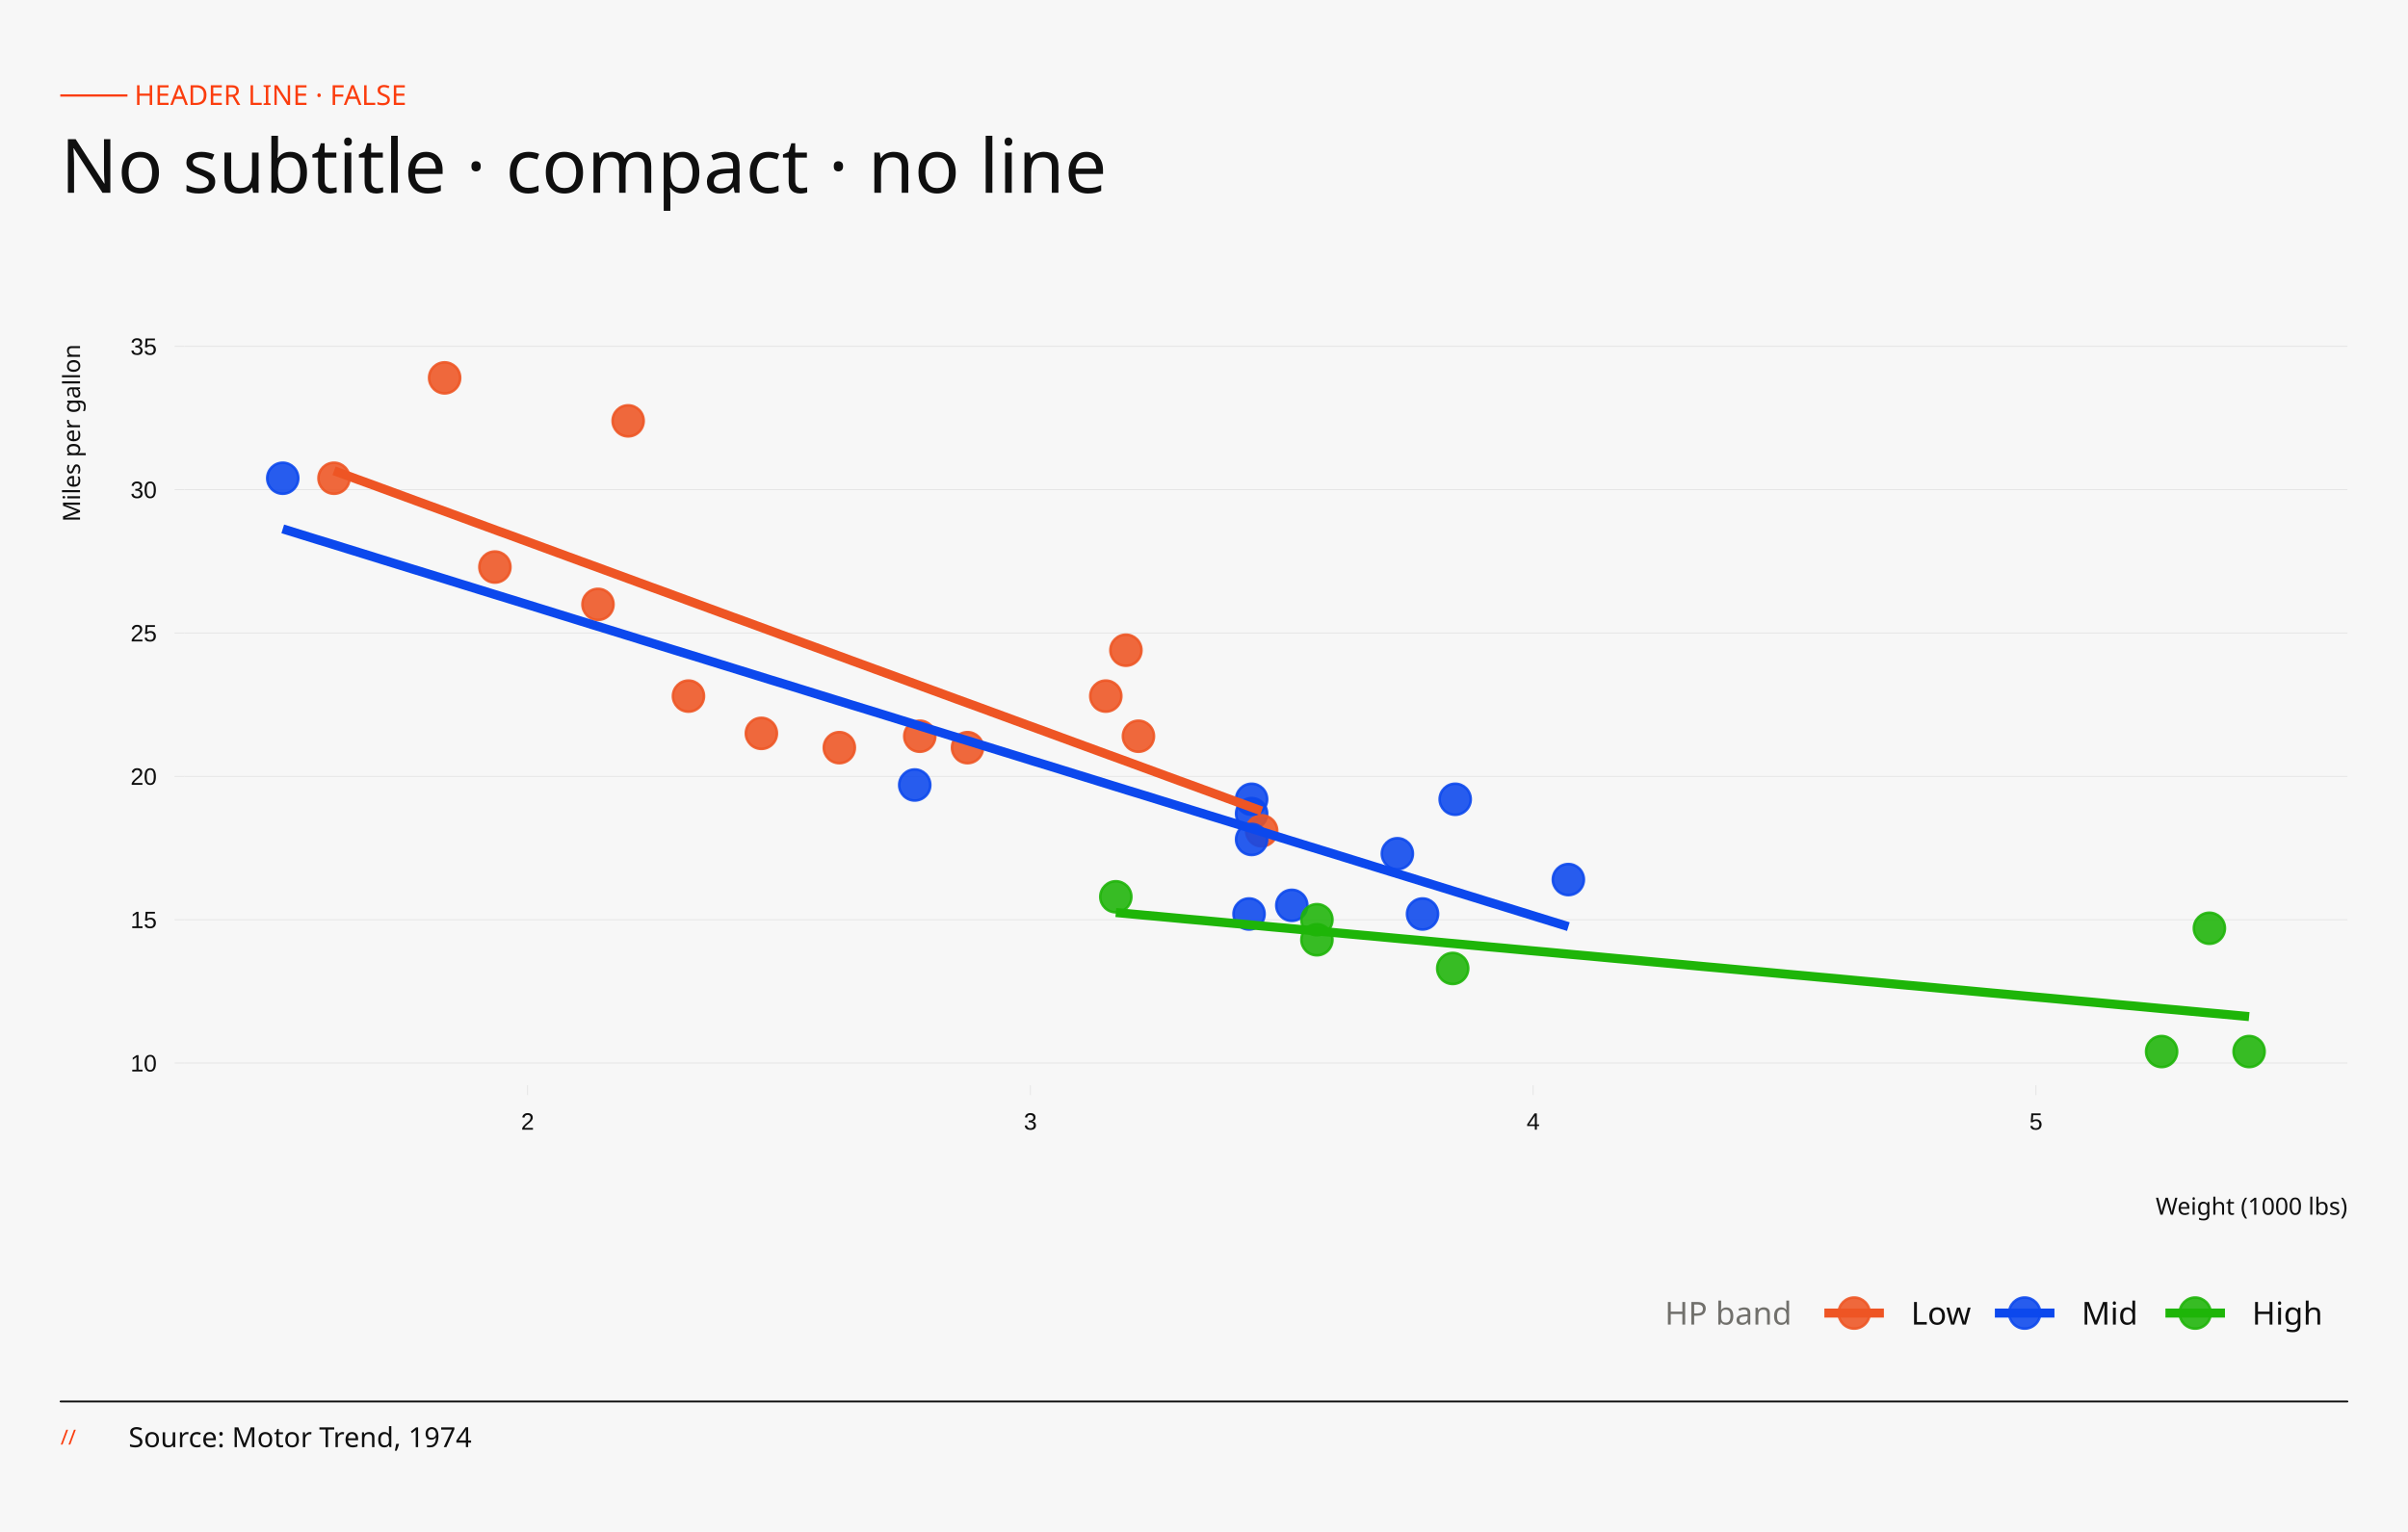
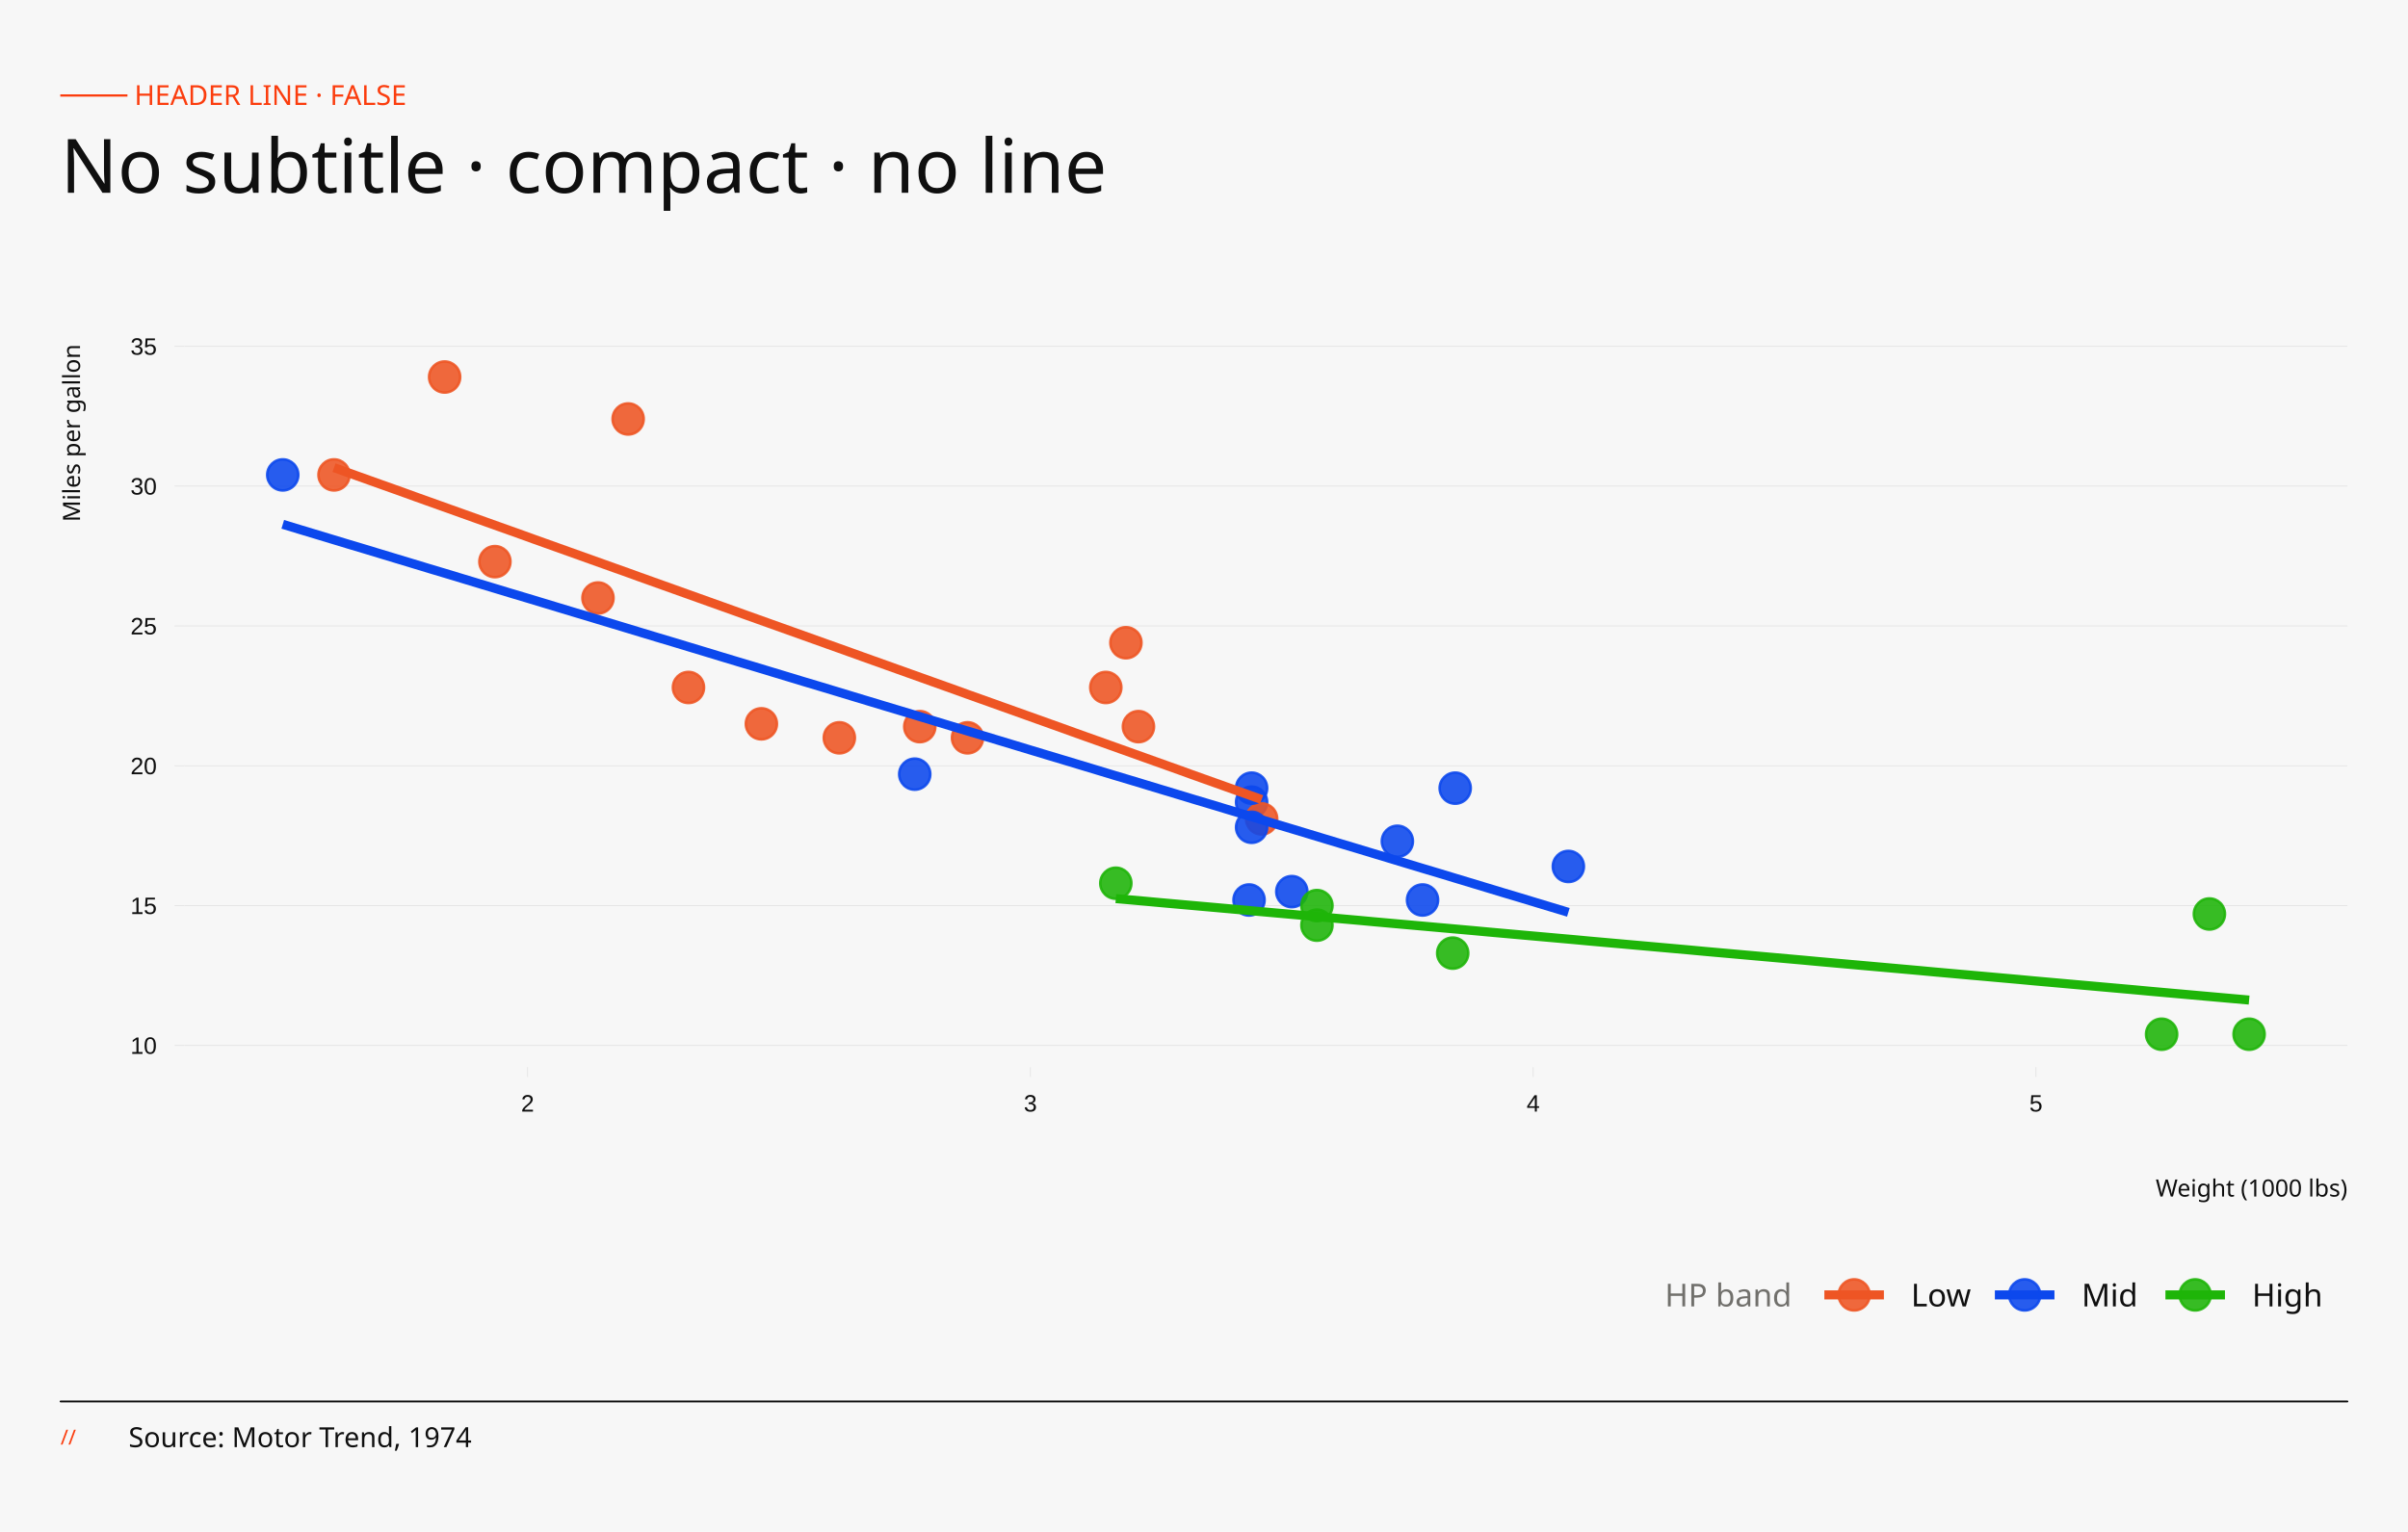
<svg xmlns="http://www.w3.org/2000/svg" width="396.00pt" height="252.00pt" viewBox="0 0 396.00 252.00">
  <g class="svglite">
    <defs>
      <style type="text/css">
    .svglite line, .svglite polyline, .svglite polygon, .svglite path, .svglite rect, .svglite circle {
      fill: none;
      stroke: #000000;
      stroke-linecap: round;
      stroke-linejoin: round;
      stroke-miterlimit: 10.00;
    }
    .svglite text {
      white-space: pre;
    }
    .svglite g.glyphgroup path {
      fill: inherit;
      stroke: none;
    }
  </style>
    </defs>
    <rect width="100%" height="100%" style="stroke: none; fill: none;" />
    <defs>
      <clipPath id="cpMC4wMHwzOTYuMDB8MC4wMHwyNTIuMDA=">
        <rect x="0.00" y="0.00" width="396.00" height="252.00" />
      </clipPath>
    </defs>
    <g clip-path="url(#cpMC4wMHwzOTYuMDB8MC4wMHwyNTIuMDA=)">
      <rect x="0.00" y="0.00" width="396.00" height="252.00" style="stroke-width: 0.63; stroke: none; fill: #F7F7F7;" />
    </g>
    <defs>
-       <clipPath id="cpMzAuMzN8Mzg2LjA0fDU2LjYyfDE3OC41Mg==">
-         <rect x="30.33" y="56.62" width="355.71" height="121.91" />
+       <clipPath id="cpMzAuMzN8Mzg2LjA0fDU2LjYyfDE3NS41NA==">
+         <rect x="30.33" y="56.62" width="355.71" height="118.92" />
      </clipPath>
    </defs>
-     <g clip-path="url(#cpMzAuMzN8Mzg2LjA0fDU2LjYyfDE3OC41Mg==)">
-       <rect x="30.33" y="56.62" width="355.71" height="121.91" style="stroke-width: 0.63; stroke: none; fill: #F7F7F7;" />
-       <polyline points="30.33,174.87 386.04,174.87 " style="stroke-width: 0.15; stroke: #E4E4E4; stroke-linecap: butt;" />
-       <polyline points="30.33,151.29 386.04,151.29 " style="stroke-width: 0.15; stroke: #E4E4E4; stroke-linecap: butt;" />
-       <polyline points="30.33,127.71 386.04,127.71 " style="stroke-width: 0.15; stroke: #E4E4E4; stroke-linecap: butt;" />
-       <polyline points="30.33,104.13 386.04,104.13 " style="stroke-width: 0.15; stroke: #E4E4E4; stroke-linecap: butt;" />
-       <polyline points="30.33,80.55 386.04,80.55 " style="stroke-width: 0.15; stroke: #E4E4E4; stroke-linecap: butt;" />
-       <polyline points="30.33,56.97 386.04,56.97 " style="stroke-width: 0.15; stroke: #E4E4E4; stroke-linecap: butt;" />
-       <circle cx="138.03" cy="122.99" r="2.56" style="stroke-width: 0.42; stroke: #EE5524; stroke-opacity: 0.88; fill: #EE5524; fill-opacity: 0.88;" />
-       <circle cx="159.11" cy="122.99" r="2.56" style="stroke-width: 0.42; stroke: #EE5524; stroke-opacity: 0.88; fill: #EE5524; fill-opacity: 0.88;" />
-       <circle cx="113.22" cy="114.51" r="2.56" style="stroke-width: 0.42; stroke: #EE5524; stroke-opacity: 0.88; fill: #EE5524; fill-opacity: 0.88;" />
-       <circle cx="187.22" cy="121.11" r="2.56" style="stroke-width: 0.42; stroke: #EE5524; stroke-opacity: 0.88; fill: #EE5524; fill-opacity: 0.88;" />
-       <circle cx="205.83" cy="133.84" r="2.56" style="stroke-width: 0.42; stroke: #0C48ED; stroke-opacity: 0.88; fill: #0C48ED; fill-opacity: 0.88;" />
-       <circle cx="207.48" cy="136.67" r="2.56" style="stroke-width: 0.42; stroke: #EE5524; stroke-opacity: 0.88; fill: #EE5524; fill-opacity: 0.88;" />
-       <circle cx="216.57" cy="154.59" r="2.56" style="stroke-width: 0.42; stroke: #1EB508; stroke-opacity: 0.88; fill: #1EB508; fill-opacity: 0.88;" />
-       <circle cx="185.16" cy="106.96" r="2.56" style="stroke-width: 0.42; stroke: #EE5524; stroke-opacity: 0.88; fill: #EE5524; fill-opacity: 0.88;" />
-       <circle cx="181.85" cy="114.51" r="2.56" style="stroke-width: 0.42; stroke: #EE5524; stroke-opacity: 0.88; fill: #EE5524; fill-opacity: 0.88;" />
-       <circle cx="205.83" cy="131.48" r="2.56" style="stroke-width: 0.42; stroke: #0C48ED; stroke-opacity: 0.88; fill: #0C48ED; fill-opacity: 0.88;" />
-       <circle cx="205.83" cy="138.09" r="2.56" style="stroke-width: 0.42; stroke: #0C48ED; stroke-opacity: 0.88; fill: #0C48ED; fill-opacity: 0.88;" />
-       <circle cx="257.92" cy="144.69" r="2.56" style="stroke-width: 0.42; stroke: #0C48ED; stroke-opacity: 0.88; fill: #0C48ED; fill-opacity: 0.88;" />
-       <circle cx="229.80" cy="140.44" r="2.56" style="stroke-width: 0.42; stroke: #0C48ED; stroke-opacity: 0.88; fill: #0C48ED; fill-opacity: 0.88;" />
-       <circle cx="233.94" cy="150.35" r="2.56" style="stroke-width: 0.42; stroke: #0C48ED; stroke-opacity: 0.88; fill: #0C48ED; fill-opacity: 0.88;" />
-       <circle cx="355.48" cy="172.98" r="2.56" style="stroke-width: 0.42; stroke: #1EB508; stroke-opacity: 0.88; fill: #1EB508; fill-opacity: 0.88;" />
-       <circle cx="369.87" cy="172.98" r="2.56" style="stroke-width: 0.42; stroke: #1EB508; stroke-opacity: 0.88; fill: #1EB508; fill-opacity: 0.88;" />
-       <circle cx="363.34" cy="152.70" r="2.56" style="stroke-width: 0.42; stroke: #1EB508; stroke-opacity: 0.88; fill: #1EB508; fill-opacity: 0.88;" />
-       <circle cx="103.30" cy="69.23" r="2.56" style="stroke-width: 0.42; stroke: #EE5524; stroke-opacity: 0.88; fill: #EE5524; fill-opacity: 0.88;" />
-       <circle cx="54.93" cy="78.67" r="2.56" style="stroke-width: 0.42; stroke: #EE5524; stroke-opacity: 0.88; fill: #EE5524; fill-opacity: 0.88;" />
-       <circle cx="73.12" cy="62.16" r="2.56" style="stroke-width: 0.42; stroke: #EE5524; stroke-opacity: 0.88; fill: #EE5524; fill-opacity: 0.88;" />
-       <circle cx="125.21" cy="120.64" r="2.56" style="stroke-width: 0.42; stroke: #EE5524; stroke-opacity: 0.88; fill: #EE5524; fill-opacity: 0.88;" />
-       <circle cx="212.44" cy="148.93" r="2.56" style="stroke-width: 0.42; stroke: #0C48ED; stroke-opacity: 0.88; fill: #0C48ED; fill-opacity: 0.88;" />
-       <circle cx="205.41" cy="150.35" r="2.56" style="stroke-width: 0.42; stroke: #0C48ED; stroke-opacity: 0.88; fill: #0C48ED; fill-opacity: 0.88;" />
-       <circle cx="238.90" cy="159.31" r="2.56" style="stroke-width: 0.42; stroke: #1EB508; stroke-opacity: 0.88; fill: #1EB508; fill-opacity: 0.88;" />
-       <circle cx="239.31" cy="131.48" r="2.56" style="stroke-width: 0.42; stroke: #0C48ED; stroke-opacity: 0.88; fill: #0C48ED; fill-opacity: 0.88;" />
-       <circle cx="81.39" cy="93.28" r="2.56" style="stroke-width: 0.42; stroke: #EE5524; stroke-opacity: 0.88; fill: #EE5524; fill-opacity: 0.88;" />
-       <circle cx="98.34" cy="99.42" r="2.56" style="stroke-width: 0.42; stroke: #EE5524; stroke-opacity: 0.88; fill: #EE5524; fill-opacity: 0.88;" />
-       <circle cx="46.50" cy="78.67" r="2.56" style="stroke-width: 0.42; stroke: #0C48ED; stroke-opacity: 0.88; fill: #0C48ED; fill-opacity: 0.88;" />
-       <circle cx="183.50" cy="147.52" r="2.56" style="stroke-width: 0.42; stroke: #1EB508; stroke-opacity: 0.88; fill: #1EB508; fill-opacity: 0.88;" />
-       <circle cx="150.43" cy="129.13" r="2.56" style="stroke-width: 0.42; stroke: #0C48ED; stroke-opacity: 0.88; fill: #0C48ED; fill-opacity: 0.88;" />
-       <circle cx="216.57" cy="151.29" r="2.56" style="stroke-width: 0.42; stroke: #1EB508; stroke-opacity: 0.88; fill: #1EB508; fill-opacity: 0.88;" />
-       <circle cx="151.26" cy="121.11" r="2.56" style="stroke-width: 0.42; stroke: #EE5524; stroke-opacity: 0.88; fill: #EE5524; fill-opacity: 0.88;" />
-       <polyline points="54.93,77.44 56.86,78.15 58.79,78.86 60.72,79.56 62.65,80.27 64.59,80.98 66.52,81.69 68.45,82.40 70.38,83.11 72.31,83.81 74.24,84.52 76.17,85.23 78.10,85.94 80.03,86.65 81.96,87.36 83.90,88.06 85.83,88.77 87.76,89.48 89.69,90.19 91.62,90.90 93.55,91.61 95.48,92.32 97.41,93.02 99.34,93.73 101.27,94.44 103.21,95.15 105.14,95.86 107.07,96.57 109.00,97.27 110.93,97.98 112.86,98.69 114.79,99.40 116.72,100.11 118.65,100.82 120.58,101.53 122.52,102.23 124.45,102.94 126.38,103.65 128.31,104.36 130.24,105.07 132.17,105.78 134.10,106.48 136.03,107.19 137.96,107.90 139.89,108.61 141.83,109.32 143.76,110.03 145.69,110.73 147.62,111.44 149.55,112.15 151.48,112.86 153.41,113.57 155.34,114.28 157.27,114.99 159.20,115.69 161.14,116.40 163.07,117.11 165.00,117.82 166.93,118.53 168.86,119.24 170.79,119.94 172.72,120.65 174.65,121.36 176.58,122.07 178.51,122.78 180.45,123.49 182.38,124.20 184.31,124.90 186.24,125.61 188.17,126.32 190.10,127.03 192.03,127.74 193.96,128.45 195.89,129.15 197.82,129.86 199.76,130.57 201.69,131.28 203.62,131.99 205.55,132.70 207.48,133.40 " style="stroke-width: 1.49; stroke: #EE5524; stroke-linecap: butt;" />
-       <polyline points="46.50,87.00 49.17,87.83 51.85,88.66 54.53,89.48 57.20,90.31 59.88,91.14 62.55,91.97 65.23,92.80 67.91,93.63 70.58,94.45 73.26,95.28 75.93,96.11 78.61,96.94 81.29,97.77 83.96,98.59 86.64,99.42 89.32,100.25 91.99,101.08 94.67,101.91 97.34,102.74 100.02,103.56 102.70,104.39 105.37,105.22 108.05,106.05 110.73,106.88 113.40,107.70 116.08,108.53 118.75,109.36 121.43,110.19 124.11,111.02 126.78,111.85 129.46,112.67 132.13,113.50 134.81,114.33 137.49,115.16 140.16,115.99 142.84,116.81 145.52,117.64 148.19,118.47 150.87,119.30 153.54,120.13 156.22,120.96 158.90,121.78 161.57,122.61 164.25,123.44 166.93,124.27 169.60,125.10 172.28,125.92 174.95,126.75 177.63,127.58 180.31,128.41 182.98,129.24 185.66,130.07 188.34,130.89 191.01,131.72 193.69,132.55 196.36,133.38 199.04,134.21 201.72,135.03 204.39,135.86 207.07,136.69 209.74,137.52 212.42,138.35 215.10,139.18 217.77,140.00 220.45,140.83 223.13,141.66 225.80,142.49 228.48,143.32 231.15,144.14 233.83,144.97 236.51,145.80 239.18,146.63 241.86,147.46 244.54,148.29 247.21,149.11 249.89,149.94 252.56,150.77 255.24,151.60 257.92,152.43 " style="stroke-width: 1.49; stroke: #0C48ED; stroke-linecap: butt;" />
-       <polyline points="183.50,150.11 185.86,150.33 188.22,150.55 190.58,150.76 192.94,150.98 195.30,151.20 197.66,151.41 200.02,151.63 202.37,151.85 204.73,152.06 207.09,152.28 209.45,152.50 211.81,152.71 214.17,152.93 216.53,153.15 218.89,153.36 221.25,153.58 223.61,153.80 225.97,154.01 228.32,154.23 230.68,154.45 233.04,154.66 235.40,154.88 237.76,155.10 240.12,155.31 242.48,155.53 244.84,155.75 247.20,155.96 249.56,156.18 251.91,156.40 254.27,156.61 256.63,156.83 258.99,157.05 261.35,157.26 263.71,157.48 266.07,157.70 268.43,157.91 270.79,158.13 273.15,158.35 275.51,158.56 277.86,158.78 280.22,159.00 282.58,159.21 284.94,159.43 287.30,159.65 289.66,159.86 292.02,160.08 294.38,160.30 296.74,160.51 299.10,160.73 301.46,160.94 303.81,161.16 306.17,161.38 308.53,161.59 310.89,161.81 313.25,162.03 315.61,162.24 317.97,162.46 320.33,162.68 322.69,162.89 325.05,163.11 327.41,163.33 329.76,163.54 332.12,163.76 334.48,163.98 336.84,164.19 339.20,164.41 341.56,164.63 343.92,164.84 346.28,165.06 348.64,165.28 351.00,165.49 353.36,165.71 355.71,165.93 358.07,166.14 360.43,166.36 362.79,166.58 365.15,166.79 367.51,167.01 369.87,167.23 " style="stroke-width: 1.49; stroke: #1EB508; stroke-linecap: butt;" />
+     <g clip-path="url(#cpMzAuMzN8Mzg2LjA0fDU2LjYyfDE3NS41NA==)">
+       <rect x="30.33" y="56.62" width="355.71" height="118.92" style="stroke-width: 0.63; stroke: none; fill: #F7F7F7;" />
+       <polyline points="30.33,171.97 386.04,171.97 " style="stroke-width: 0.15; stroke: #E4E4E4; stroke-linecap: butt;" />
+       <polyline points="30.33,148.97 386.04,148.97 " style="stroke-width: 0.15; stroke: #E4E4E4; stroke-linecap: butt;" />
+       <polyline points="30.33,125.97 386.04,125.97 " style="stroke-width: 0.15; stroke: #E4E4E4; stroke-linecap: butt;" />
+       <polyline points="30.33,102.97 386.04,102.97 " style="stroke-width: 0.15; stroke: #E4E4E4; stroke-linecap: butt;" />
+       <polyline points="30.33,79.96 386.04,79.96 " style="stroke-width: 0.15; stroke: #E4E4E4; stroke-linecap: butt;" />
+       <polyline points="30.33,56.96 386.04,56.96 " style="stroke-width: 0.15; stroke: #E4E4E4; stroke-linecap: butt;" />
+       <circle cx="138.03" cy="121.37" r="2.56" style="stroke-width: 0.42; stroke: #EE5524; stroke-opacity: 0.88; fill: #EE5524; fill-opacity: 0.88;" />
+       <circle cx="159.11" cy="121.37" r="2.56" style="stroke-width: 0.42; stroke: #EE5524; stroke-opacity: 0.88; fill: #EE5524; fill-opacity: 0.88;" />
+       <circle cx="113.22" cy="113.09" r="2.56" style="stroke-width: 0.42; stroke: #EE5524; stroke-opacity: 0.88; fill: #EE5524; fill-opacity: 0.88;" />
+       <circle cx="187.22" cy="119.53" r="2.56" style="stroke-width: 0.42; stroke: #EE5524; stroke-opacity: 0.88; fill: #EE5524; fill-opacity: 0.88;" />
+       <circle cx="205.83" cy="131.95" r="2.56" style="stroke-width: 0.42; stroke: #0C48ED; stroke-opacity: 0.88; fill: #0C48ED; fill-opacity: 0.88;" />
+       <circle cx="207.48" cy="134.71" r="2.56" style="stroke-width: 0.42; stroke: #EE5524; stroke-opacity: 0.88; fill: #EE5524; fill-opacity: 0.88;" />
+       <circle cx="216.57" cy="152.19" r="2.56" style="stroke-width: 0.42; stroke: #1EB508; stroke-opacity: 0.88; fill: #1EB508; fill-opacity: 0.88;" />
+       <circle cx="185.16" cy="105.73" r="2.56" style="stroke-width: 0.42; stroke: #EE5524; stroke-opacity: 0.88; fill: #EE5524; fill-opacity: 0.88;" />
+       <circle cx="181.85" cy="113.09" r="2.56" style="stroke-width: 0.42; stroke: #EE5524; stroke-opacity: 0.88; fill: #EE5524; fill-opacity: 0.88;" />
+       <circle cx="205.83" cy="129.65" r="2.56" style="stroke-width: 0.42; stroke: #0C48ED; stroke-opacity: 0.88; fill: #0C48ED; fill-opacity: 0.88;" />
+       <circle cx="205.83" cy="136.09" r="2.56" style="stroke-width: 0.42; stroke: #0C48ED; stroke-opacity: 0.88; fill: #0C48ED; fill-opacity: 0.88;" />
+       <circle cx="257.92" cy="142.53" r="2.56" style="stroke-width: 0.42; stroke: #0C48ED; stroke-opacity: 0.88; fill: #0C48ED; fill-opacity: 0.88;" />
+       <circle cx="229.80" cy="138.39" r="2.56" style="stroke-width: 0.42; stroke: #0C48ED; stroke-opacity: 0.88; fill: #0C48ED; fill-opacity: 0.88;" />
+       <circle cx="233.94" cy="148.05" r="2.56" style="stroke-width: 0.42; stroke: #0C48ED; stroke-opacity: 0.88; fill: #0C48ED; fill-opacity: 0.88;" />
+       <circle cx="355.48" cy="170.13" r="2.56" style="stroke-width: 0.42; stroke: #1EB508; stroke-opacity: 0.88; fill: #1EB508; fill-opacity: 0.88;" />
+       <circle cx="369.87" cy="170.13" r="2.56" style="stroke-width: 0.42; stroke: #1EB508; stroke-opacity: 0.88; fill: #1EB508; fill-opacity: 0.88;" />
+       <circle cx="363.34" cy="150.35" r="2.56" style="stroke-width: 0.42; stroke: #1EB508; stroke-opacity: 0.88; fill: #1EB508; fill-opacity: 0.88;" />
+       <circle cx="103.30" cy="68.92" r="2.56" style="stroke-width: 0.42; stroke: #EE5524; stroke-opacity: 0.88; fill: #EE5524; fill-opacity: 0.88;" />
+       <circle cx="54.93" cy="78.12" r="2.56" style="stroke-width: 0.42; stroke: #EE5524; stroke-opacity: 0.88; fill: #EE5524; fill-opacity: 0.88;" />
+       <circle cx="73.12" cy="62.02" r="2.56" style="stroke-width: 0.42; stroke: #EE5524; stroke-opacity: 0.88; fill: #EE5524; fill-opacity: 0.88;" />
+       <circle cx="125.21" cy="119.07" r="2.56" style="stroke-width: 0.42; stroke: #EE5524; stroke-opacity: 0.88; fill: #EE5524; fill-opacity: 0.88;" />
+       <circle cx="212.44" cy="146.67" r="2.56" style="stroke-width: 0.42; stroke: #0C48ED; stroke-opacity: 0.88; fill: #0C48ED; fill-opacity: 0.88;" />
+       <circle cx="205.41" cy="148.05" r="2.56" style="stroke-width: 0.42; stroke: #0C48ED; stroke-opacity: 0.88; fill: #0C48ED; fill-opacity: 0.88;" />
+       <circle cx="238.90" cy="156.79" r="2.56" style="stroke-width: 0.42; stroke: #1EB508; stroke-opacity: 0.88; fill: #1EB508; fill-opacity: 0.88;" />
+       <circle cx="239.31" cy="129.65" r="2.56" style="stroke-width: 0.42; stroke: #0C48ED; stroke-opacity: 0.88; fill: #0C48ED; fill-opacity: 0.88;" />
+       <circle cx="81.39" cy="92.39" r="2.56" style="stroke-width: 0.42; stroke: #EE5524; stroke-opacity: 0.88; fill: #EE5524; fill-opacity: 0.88;" />
+       <circle cx="98.34" cy="98.37" r="2.56" style="stroke-width: 0.42; stroke: #EE5524; stroke-opacity: 0.88; fill: #EE5524; fill-opacity: 0.88;" />
+       <circle cx="46.50" cy="78.12" r="2.56" style="stroke-width: 0.42; stroke: #0C48ED; stroke-opacity: 0.88; fill: #0C48ED; fill-opacity: 0.88;" />
+       <circle cx="183.50" cy="145.29" r="2.56" style="stroke-width: 0.42; stroke: #1EB508; stroke-opacity: 0.88; fill: #1EB508; fill-opacity: 0.88;" />
+       <circle cx="150.43" cy="127.35" r="2.56" style="stroke-width: 0.42; stroke: #0C48ED; stroke-opacity: 0.88; fill: #0C48ED; fill-opacity: 0.88;" />
+       <circle cx="216.57" cy="148.97" r="2.56" style="stroke-width: 0.42; stroke: #1EB508; stroke-opacity: 0.88; fill: #1EB508; fill-opacity: 0.88;" />
+       <circle cx="151.26" cy="119.53" r="2.56" style="stroke-width: 0.42; stroke: #EE5524; stroke-opacity: 0.88; fill: #EE5524; fill-opacity: 0.88;" />
+       <polyline points="54.93,76.93 56.86,77.62 58.79,78.31 60.72,79.00 62.65,79.69 64.59,80.38 66.52,81.07 68.45,81.77 70.38,82.46 72.31,83.15 74.24,83.84 76.17,84.53 78.10,85.22 80.03,85.91 81.96,86.60 83.90,87.29 85.83,87.98 87.76,88.68 89.69,89.37 91.62,90.06 93.55,90.75 95.48,91.44 97.41,92.13 99.34,92.82 101.27,93.51 103.21,94.20 105.14,94.90 107.07,95.59 109.00,96.28 110.93,96.97 112.86,97.66 114.79,98.35 116.72,99.04 118.65,99.73 120.58,100.42 122.52,101.12 124.45,101.81 126.38,102.50 128.31,103.19 130.24,103.88 132.17,104.57 134.10,105.26 136.03,105.95 137.96,106.64 139.89,107.33 141.83,108.03 143.76,108.72 145.69,109.41 147.62,110.10 149.55,110.79 151.48,111.48 153.41,112.17 155.34,112.86 157.27,113.55 159.20,114.25 161.14,114.94 163.07,115.63 165.00,116.32 166.93,117.01 168.86,117.70 170.79,118.39 172.72,119.08 174.65,119.77 176.58,120.47 178.51,121.16 180.45,121.85 182.38,122.54 184.31,123.23 186.24,123.92 188.17,124.61 190.10,125.30 192.03,125.99 193.96,126.68 195.89,127.38 197.82,128.07 199.76,128.76 201.69,129.45 203.62,130.14 205.55,130.83 207.48,131.52 " style="stroke-width: 1.49; stroke: #EE5524; stroke-linecap: butt;" />
+       <polyline points="46.50,86.25 49.17,87.06 51.85,87.87 54.53,88.68 57.20,89.49 59.88,90.29 62.55,91.10 65.23,91.91 67.91,92.72 70.58,93.53 73.26,94.33 75.93,95.14 78.61,95.95 81.29,96.76 83.96,97.57 86.64,98.37 89.32,99.18 91.99,99.99 94.67,100.80 97.34,101.60 100.02,102.41 102.70,103.22 105.37,104.03 108.05,104.84 110.73,105.64 113.40,106.45 116.08,107.26 118.75,108.07 121.43,108.88 124.11,109.68 126.78,110.49 129.46,111.30 132.13,112.11 134.81,112.91 137.49,113.72 140.16,114.53 142.84,115.34 145.52,116.15 148.19,116.95 150.87,117.76 153.54,118.57 156.22,119.38 158.90,120.19 161.57,120.99 164.25,121.80 166.93,122.61 169.60,123.42 172.28,124.23 174.95,125.03 177.63,125.84 180.31,126.65 182.98,127.46 185.66,128.26 188.34,129.07 191.01,129.88 193.69,130.69 196.36,131.50 199.04,132.30 201.72,133.11 204.39,133.92 207.07,134.73 209.74,135.54 212.42,136.34 215.10,137.15 217.77,137.96 220.45,138.77 223.13,139.57 225.80,140.38 228.48,141.19 231.15,142.00 233.83,142.81 236.51,143.61 239.18,144.42 241.86,145.23 244.54,146.04 247.21,146.85 249.89,147.65 252.56,148.46 255.24,149.27 257.92,150.08 " style="stroke-width: 1.49; stroke: #0C48ED; stroke-linecap: butt;" />
+       <polyline points="183.50,147.82 185.86,148.03 188.22,148.24 190.58,148.46 192.94,148.67 195.30,148.88 197.66,149.09 200.02,149.30 202.37,149.51 204.73,149.72 207.09,149.94 209.45,150.15 211.81,150.36 214.17,150.57 216.53,150.78 218.89,150.99 221.25,151.20 223.61,151.41 225.97,151.63 228.32,151.84 230.68,152.05 233.04,152.26 235.40,152.47 237.76,152.68 240.12,152.89 242.48,153.10 244.84,153.32 247.20,153.53 249.56,153.74 251.91,153.95 254.27,154.16 256.63,154.37 258.99,154.58 261.35,154.80 263.71,155.01 266.07,155.22 268.43,155.43 270.79,155.64 273.15,155.85 275.51,156.06 277.86,156.27 280.22,156.49 282.58,156.70 284.94,156.91 287.30,157.12 289.66,157.33 292.02,157.54 294.38,157.75 296.74,157.96 299.10,158.18 301.46,158.39 303.81,158.60 306.17,158.81 308.53,159.02 310.89,159.23 313.25,159.44 315.61,159.65 317.97,159.87 320.33,160.08 322.69,160.29 325.05,160.50 327.41,160.71 329.76,160.92 332.12,161.13 334.48,161.35 336.84,161.56 339.20,161.77 341.56,161.98 343.92,162.19 346.28,162.40 348.64,162.61 351.00,162.82 353.36,163.04 355.71,163.25 358.07,163.46 360.43,163.67 362.79,163.88 365.15,164.09 367.51,164.30 369.87,164.51 " style="stroke-width: 1.49; stroke: #1EB508; stroke-linecap: butt;" />
    </g>
    <g clip-path="url(#cpMC4wMHwzOTYuMDB8MC4wMHwyNTIuMDA=)">
-       <text x="25.79" y="176.26" text-anchor="end" style="font-size: 3.90px;fill: #0F0F0F; font-family: &quot;Arial&quot;;" textLength="4.31px" lengthAdjust="spacingAndGlyphs">10</text>
-       <text x="25.79" y="152.68" text-anchor="end" style="font-size: 3.90px;fill: #0F0F0F; font-family: &quot;Arial&quot;;" textLength="4.31px" lengthAdjust="spacingAndGlyphs">15</text>
-       <text x="25.79" y="129.10" text-anchor="end" style="font-size: 3.90px;fill: #0F0F0F; font-family: &quot;Arial&quot;;" textLength="4.31px" lengthAdjust="spacingAndGlyphs">20</text>
-       <text x="25.79" y="105.52" text-anchor="end" style="font-size: 3.90px;fill: #0F0F0F; font-family: &quot;Arial&quot;;" textLength="4.31px" lengthAdjust="spacingAndGlyphs">25</text>
-       <text x="25.79" y="81.94" text-anchor="end" style="font-size: 3.90px;fill: #0F0F0F; font-family: &quot;Arial&quot;;" textLength="4.31px" lengthAdjust="spacingAndGlyphs">30</text>
-       <text x="25.79" y="58.37" text-anchor="end" style="font-size: 3.90px;fill: #0F0F0F; font-family: &quot;Arial&quot;;" textLength="4.31px" lengthAdjust="spacingAndGlyphs">35</text>
-       <polyline points="28.71,174.87 30.33,174.87 " style="stroke-width: 0.15; stroke: #E4E4E4; stroke-linecap: butt;" />
-       <polyline points="28.71,151.29 30.33,151.29 " style="stroke-width: 0.15; stroke: #E4E4E4; stroke-linecap: butt;" />
-       <polyline points="28.71,127.71 30.33,127.71 " style="stroke-width: 0.15; stroke: #E4E4E4; stroke-linecap: butt;" />
-       <polyline points="28.71,104.13 30.33,104.13 " style="stroke-width: 0.15; stroke: #E4E4E4; stroke-linecap: butt;" />
-       <polyline points="28.71,80.55 30.33,80.55 " style="stroke-width: 0.15; stroke: #E4E4E4; stroke-linecap: butt;" />
-       <polyline points="28.71,56.97 30.33,56.97 " style="stroke-width: 0.15; stroke: #E4E4E4; stroke-linecap: butt;" />
-       <polyline points="86.76,180.14 86.76,178.52 " style="stroke-width: 0.15; stroke: #E4E4E4; stroke-linecap: butt;" />
-       <polyline points="169.45,180.14 169.45,178.52 " style="stroke-width: 0.15; stroke: #E4E4E4; stroke-linecap: butt;" />
-       <polyline points="252.13,180.14 252.13,178.52 " style="stroke-width: 0.15; stroke: #E4E4E4; stroke-linecap: butt;" />
-       <polyline points="334.81,180.14 334.81,178.52 " style="stroke-width: 0.15; stroke: #E4E4E4; stroke-linecap: butt;" />
-       <text x="86.76" y="185.84" text-anchor="middle" style="font-size: 3.90px;fill: #0F0F0F; font-family: &quot;Arial&quot;;" textLength="2.16px" lengthAdjust="spacingAndGlyphs">2</text>
-       <text x="169.45" y="185.84" text-anchor="middle" style="font-size: 3.90px;fill: #0F0F0F; font-family: &quot;Arial&quot;;" textLength="2.16px" lengthAdjust="spacingAndGlyphs">3</text>
-       <text x="252.13" y="185.84" text-anchor="middle" style="font-size: 3.90px;fill: #0F0F0F; font-family: &quot;Arial&quot;;" textLength="2.16px" lengthAdjust="spacingAndGlyphs">4</text>
-       <text x="334.81" y="185.84" text-anchor="middle" style="font-size: 3.90px;fill: #0F0F0F; font-family: &quot;Arial&quot;;" textLength="2.16px" lengthAdjust="spacingAndGlyphs">5</text>
-       <text x="386.04" y="199.82" text-anchor="end" style="font-size: 3.90px; font-weight: 100;fill: #0F0F0F; font-family: &quot;JetBrains Mono&quot;;" textLength="39.58px" lengthAdjust="spacingAndGlyphs">Weight (1000 lbs)</text>
+       <text x="25.79" y="173.36" text-anchor="end" style="font-size: 3.90px;fill: #0F0F0F; font-family: &quot;Arial&quot;;" textLength="4.31px" lengthAdjust="spacingAndGlyphs">10</text>
+       <text x="25.79" y="150.36" text-anchor="end" style="font-size: 3.90px;fill: #0F0F0F; font-family: &quot;Arial&quot;;" textLength="4.31px" lengthAdjust="spacingAndGlyphs">15</text>
+       <text x="25.79" y="127.36" text-anchor="end" style="font-size: 3.90px;fill: #0F0F0F; font-family: &quot;Arial&quot;;" textLength="4.31px" lengthAdjust="spacingAndGlyphs">20</text>
+       <text x="25.79" y="104.36" text-anchor="end" style="font-size: 3.90px;fill: #0F0F0F; font-family: &quot;Arial&quot;;" textLength="4.31px" lengthAdjust="spacingAndGlyphs">25</text>
+       <text x="25.79" y="81.36" text-anchor="end" style="font-size: 3.90px;fill: #0F0F0F; font-family: &quot;Arial&quot;;" textLength="4.31px" lengthAdjust="spacingAndGlyphs">30</text>
+       <text x="25.79" y="58.36" text-anchor="end" style="font-size: 3.90px;fill: #0F0F0F; font-family: &quot;Arial&quot;;" textLength="4.31px" lengthAdjust="spacingAndGlyphs">35</text>
+       <polyline points="28.71,171.97 30.33,171.97 " style="stroke-width: 0.15; stroke: #E4E4E4; stroke-linecap: butt;" />
+       <polyline points="28.71,148.97 30.33,148.97 " style="stroke-width: 0.15; stroke: #E4E4E4; stroke-linecap: butt;" />
+       <polyline points="28.71,125.97 30.33,125.97 " style="stroke-width: 0.15; stroke: #E4E4E4; stroke-linecap: butt;" />
+       <polyline points="28.71,102.97 30.33,102.97 " style="stroke-width: 0.15; stroke: #E4E4E4; stroke-linecap: butt;" />
+       <polyline points="28.71,79.96 30.33,79.96 " style="stroke-width: 0.15; stroke: #E4E4E4; stroke-linecap: butt;" />
+       <polyline points="28.71,56.96 30.33,56.96 " style="stroke-width: 0.15; stroke: #E4E4E4; stroke-linecap: butt;" />
+       <polyline points="86.76,177.15 86.76,175.54 " style="stroke-width: 0.15; stroke: #E4E4E4; stroke-linecap: butt;" />
+       <polyline points="169.45,177.15 169.45,175.54 " style="stroke-width: 0.15; stroke: #E4E4E4; stroke-linecap: butt;" />
+       <polyline points="252.13,177.15 252.13,175.54 " style="stroke-width: 0.15; stroke: #E4E4E4; stroke-linecap: butt;" />
+       <polyline points="334.81,177.15 334.81,175.54 " style="stroke-width: 0.15; stroke: #E4E4E4; stroke-linecap: butt;" />
+       <text x="86.76" y="182.85" text-anchor="middle" style="font-size: 3.90px;fill: #0F0F0F; font-family: &quot;Arial&quot;;" textLength="2.16px" lengthAdjust="spacingAndGlyphs">2</text>
+       <text x="169.45" y="182.85" text-anchor="middle" style="font-size: 3.90px;fill: #0F0F0F; font-family: &quot;Arial&quot;;" textLength="2.16px" lengthAdjust="spacingAndGlyphs">3</text>
+       <text x="252.13" y="182.85" text-anchor="middle" style="font-size: 3.90px;fill: #0F0F0F; font-family: &quot;Arial&quot;;" textLength="2.16px" lengthAdjust="spacingAndGlyphs">4</text>
+       <text x="334.81" y="182.85" text-anchor="middle" style="font-size: 3.90px;fill: #0F0F0F; font-family: &quot;Arial&quot;;" textLength="2.16px" lengthAdjust="spacingAndGlyphs">5</text>
+       <text x="386.04" y="196.83" text-anchor="end" style="font-size: 3.90px; font-weight: 100;fill: #0F0F0F; font-family: &quot;JetBrains Mono&quot;;" textLength="39.58px" lengthAdjust="spacingAndGlyphs">Weight (1000 lbs)</text>
      <text transform="translate(13.16,56.62) rotate(-90)" text-anchor="end" style="font-size: 3.90px; font-weight: 100;fill: #0F0F0F; font-family: &quot;JetBrains Mono&quot;;" textLength="37.25px" lengthAdjust="spacingAndGlyphs">Miles per gallon</text>
-       <rect x="270.56" y="206.65" width="115.48" height="18.72" style="stroke-width: 0.75; stroke: none;" />
-       <rect x="270.56" y="206.65" width="115.48" height="18.72" style="stroke-width: 0.63; stroke: none; fill: #F7F7F7;" />
-       <text x="273.79" y="217.90" style="font-size: 5.20px;fill: #71706C; font-family: &quot;JetBrains Mono&quot;;" textLength="21.77px" lengthAdjust="spacingAndGlyphs">HP band</text>
-       <rect x="298.80" y="209.88" width="12.24" height="12.24" style="stroke-width: 0.63; stroke: none; fill: #F7F7F7;" />
-       <circle cx="304.92" cy="216.00" r="2.56" style="stroke-width: 0.42; stroke: #EE5524; stroke-opacity: 0.88; fill: #EE5524; fill-opacity: 0.88;" />
-       <line x1="300.02" y1="216.00" x2="309.81" y2="216.00" style="stroke-width: 1.49; stroke: #EE5524; stroke-linecap: butt;" />
-       <rect x="326.84" y="209.88" width="12.24" height="12.24" style="stroke-width: 0.63; stroke: none; fill: #F7F7F7;" />
-       <circle cx="332.96" cy="216.00" r="2.56" style="stroke-width: 0.42; stroke: #0C48ED; stroke-opacity: 0.88; fill: #0C48ED; fill-opacity: 0.88;" />
-       <line x1="328.06" y1="216.00" x2="337.86" y2="216.00" style="stroke-width: 1.49; stroke: #0C48ED; stroke-linecap: butt;" />
-       <rect x="354.88" y="209.88" width="12.24" height="12.24" style="stroke-width: 0.63; stroke: none; fill: #F7F7F7;" />
-       <circle cx="361.00" cy="216.00" r="2.56" style="stroke-width: 0.42; stroke: #1EB508; stroke-opacity: 0.88; fill: #1EB508; fill-opacity: 0.88;" />
-       <line x1="356.11" y1="216.00" x2="365.90" y2="216.00" style="stroke-width: 1.49; stroke: #1EB508; stroke-linecap: butt;" />
-       <text x="314.27" y="217.90" style="font-size: 5.20px;fill: #0F0F0F; font-family: &quot;JetBrains Mono&quot;;" textLength="9.33px" lengthAdjust="spacingAndGlyphs">Low</text>
-       <text x="342.32" y="217.90" style="font-size: 5.20px;fill: #0F0F0F; font-family: &quot;JetBrains Mono&quot;;" textLength="9.33px" lengthAdjust="spacingAndGlyphs">Mid</text>
-       <text x="370.36" y="217.90" style="font-size: 5.20px;fill: #0F0F0F; font-family: &quot;JetBrains Mono&quot;;" textLength="12.44px" lengthAdjust="spacingAndGlyphs">High</text>
+       <rect x="270.56" y="203.66" width="115.48" height="18.72" style="stroke-width: 0.75; stroke: none;" />
+       <rect x="270.56" y="203.66" width="115.48" height="18.72" style="stroke-width: 0.63; stroke: none; fill: #F7F7F7;" />
+       <text x="273.79" y="214.91" style="font-size: 5.20px;fill: #71706C; font-family: &quot;JetBrains Mono&quot;;" textLength="21.77px" lengthAdjust="spacingAndGlyphs">HP band</text>
+       <rect x="298.80" y="206.89" width="12.24" height="12.24" style="stroke-width: 0.63; stroke: none; fill: #F7F7F7;" />
+       <circle cx="304.92" cy="213.01" r="2.56" style="stroke-width: 0.42; stroke: #EE5524; stroke-opacity: 0.88; fill: #EE5524; fill-opacity: 0.88;" />
+       <line x1="300.02" y1="213.01" x2="309.81" y2="213.01" style="stroke-width: 1.49; stroke: #EE5524; stroke-linecap: butt;" />
+       <rect x="326.84" y="206.89" width="12.24" height="12.24" style="stroke-width: 0.63; stroke: none; fill: #F7F7F7;" />
+       <circle cx="332.96" cy="213.01" r="2.56" style="stroke-width: 0.42; stroke: #0C48ED; stroke-opacity: 0.88; fill: #0C48ED; fill-opacity: 0.88;" />
+       <line x1="328.06" y1="213.01" x2="337.86" y2="213.01" style="stroke-width: 1.49; stroke: #0C48ED; stroke-linecap: butt;" />
+       <rect x="354.88" y="206.89" width="12.24" height="12.24" style="stroke-width: 0.63; stroke: none; fill: #F7F7F7;" />
+       <circle cx="361.00" cy="213.01" r="2.56" style="stroke-width: 0.42; stroke: #1EB508; stroke-opacity: 0.88; fill: #1EB508; fill-opacity: 0.88;" />
+       <line x1="356.11" y1="213.01" x2="365.90" y2="213.01" style="stroke-width: 1.49; stroke: #1EB508; stroke-linecap: butt;" />
+       <text x="314.27" y="214.91" style="font-size: 5.20px;fill: #0F0F0F; font-family: &quot;JetBrains Mono&quot;;" textLength="9.33px" lengthAdjust="spacingAndGlyphs">Low</text>
+       <text x="342.32" y="214.91" style="font-size: 5.20px;fill: #0F0F0F; font-family: &quot;JetBrains Mono&quot;;" textLength="9.33px" lengthAdjust="spacingAndGlyphs">Mid</text>
+       <text x="370.36" y="214.91" style="font-size: 5.20px;fill: #0F0F0F; font-family: &quot;JetBrains Mono&quot;;" textLength="12.44px" lengthAdjust="spacingAndGlyphs">High</text>
      <text x="9.96" y="31.71" style="font-size: 12.35px;fill: #0F0F0F; font-family: &quot;Archivo&quot;;" textLength="160.83px" lengthAdjust="spacingAndGlyphs">No subtitle · compact · no line</text>
      <text x="9.96" y="17.27" style="font-size: 4.55px;fill: #FB3D0E; font-family: &quot;JetBrains Mono&quot;;" textLength="65.62px" lengthAdjust="spacingAndGlyphs">──── HEADER LINE · FALSE</text>
      <text x="9.96" y="237.63" style="font-size: 3.41px; font-weight: 100;fill: #FB3D0E; font-family: &quot;JetBrains Mono&quot;;" textLength="8.19px" lengthAdjust="spacingAndGlyphs">//  </text>
      <text x="21.14" y="238.05" style="font-size: 4.55px; font-weight: 100;fill: #0F0F0F; font-family: &quot;JetBrains Mono&quot;;" textLength="68.36px" lengthAdjust="spacingAndGlyphs">Source: Motor Trend, 1974</text>
      <polyline points="9.96,230.54 386.04,230.54 " style="stroke-width: 0.30; stroke: #0F0F0F;" />
    </g>
  </g>
</svg>
